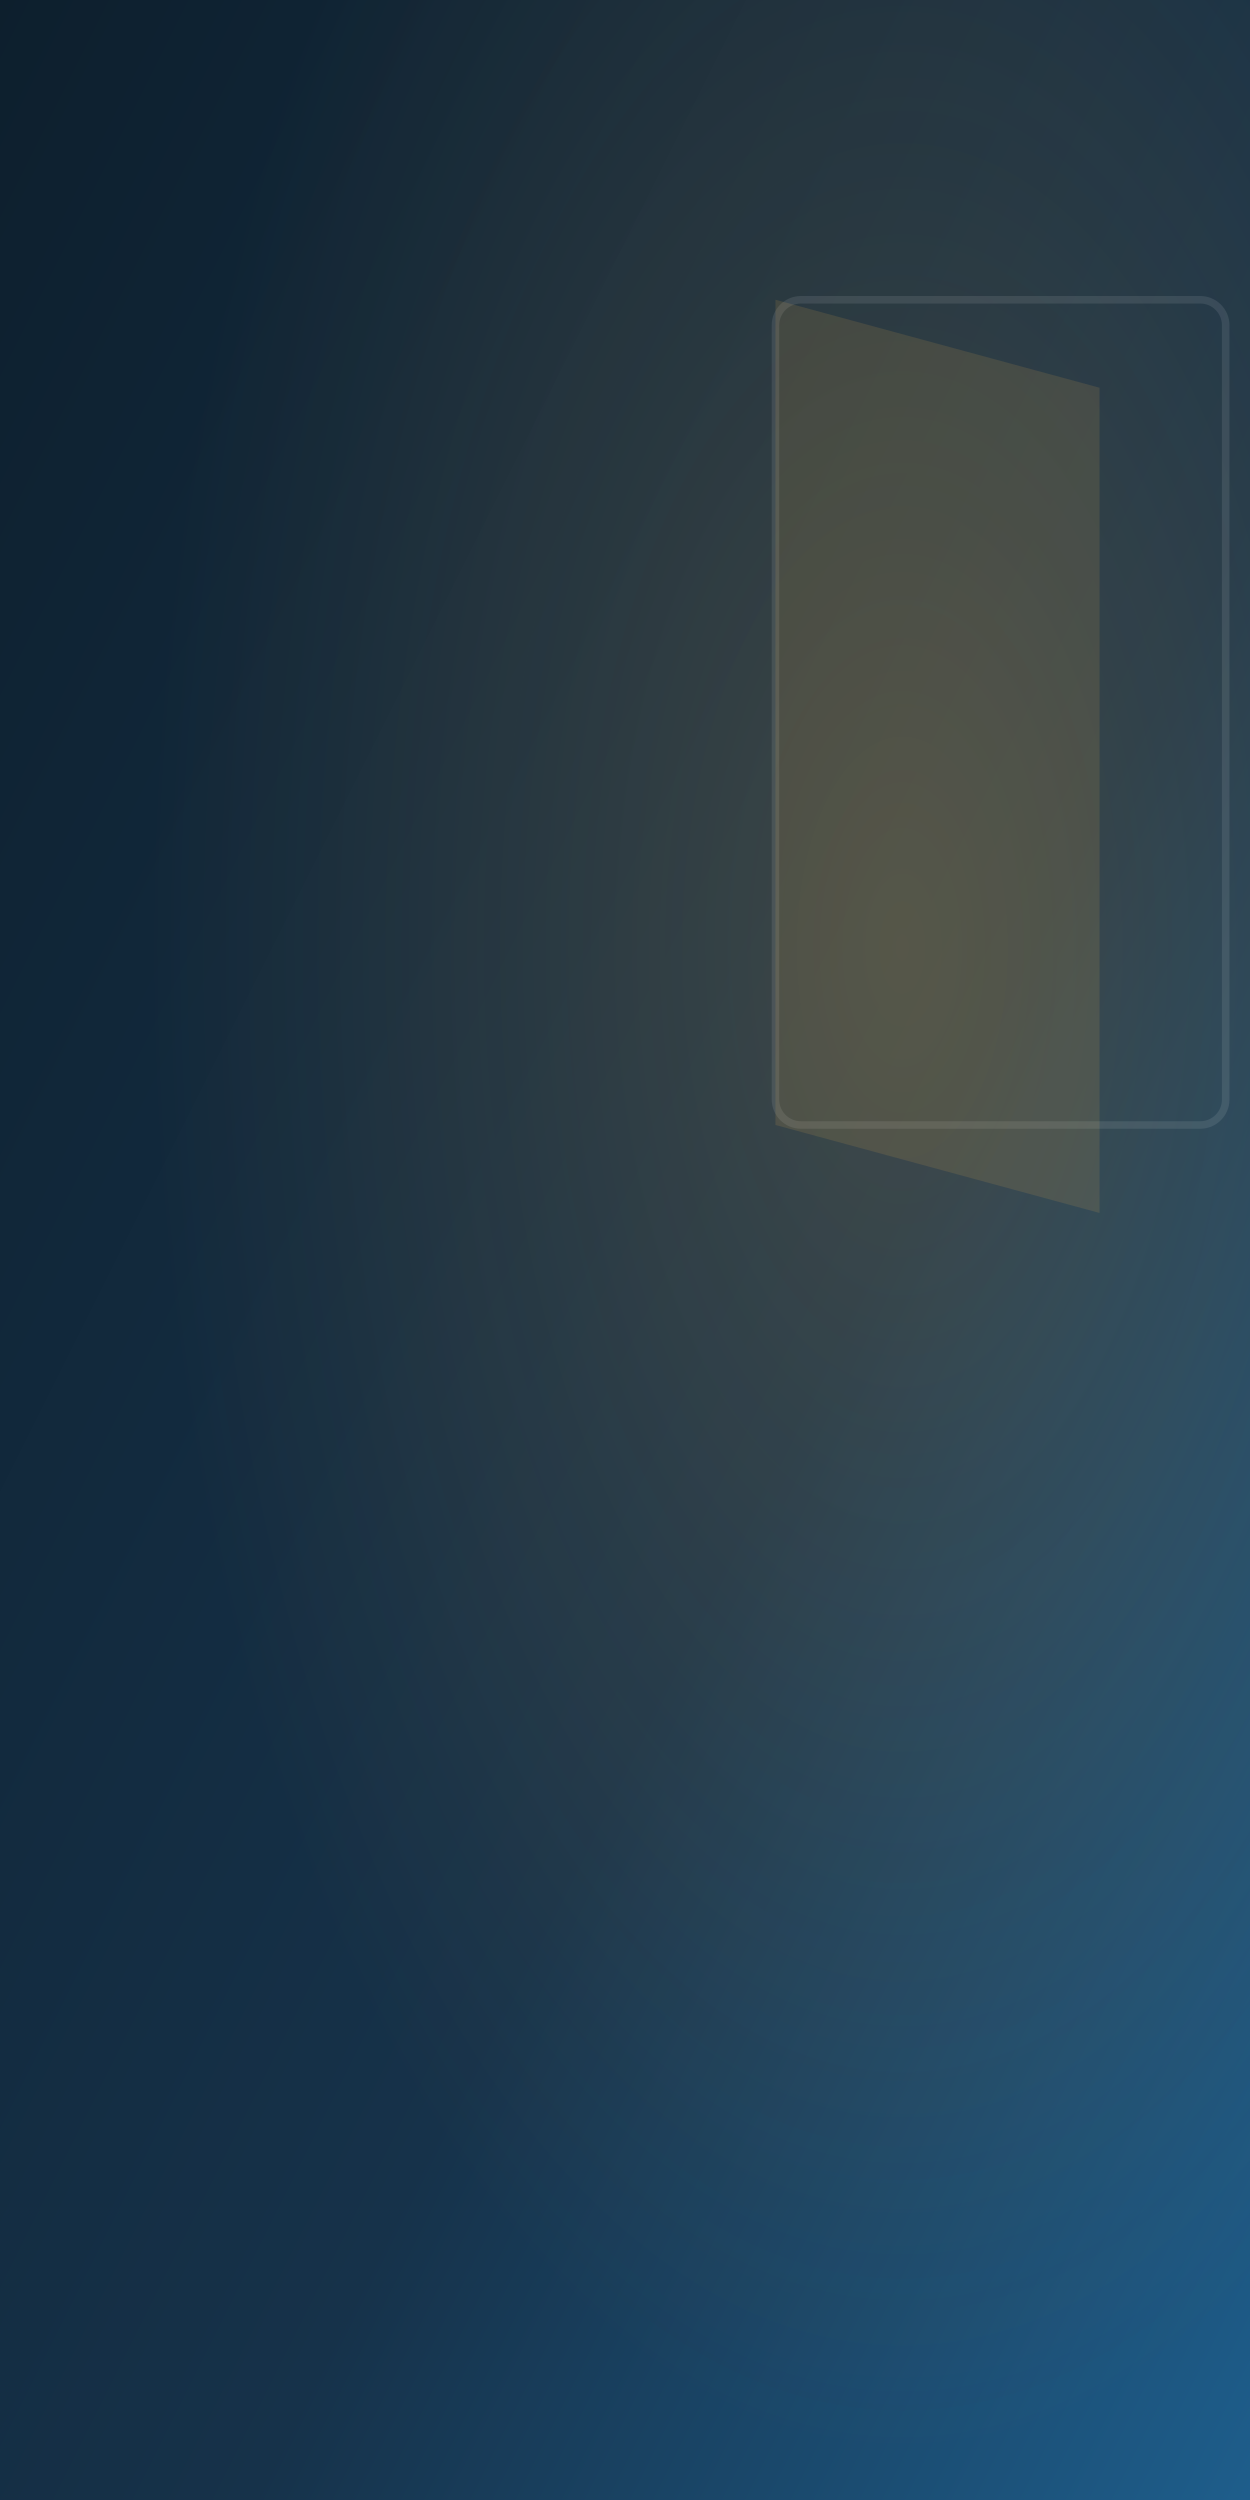
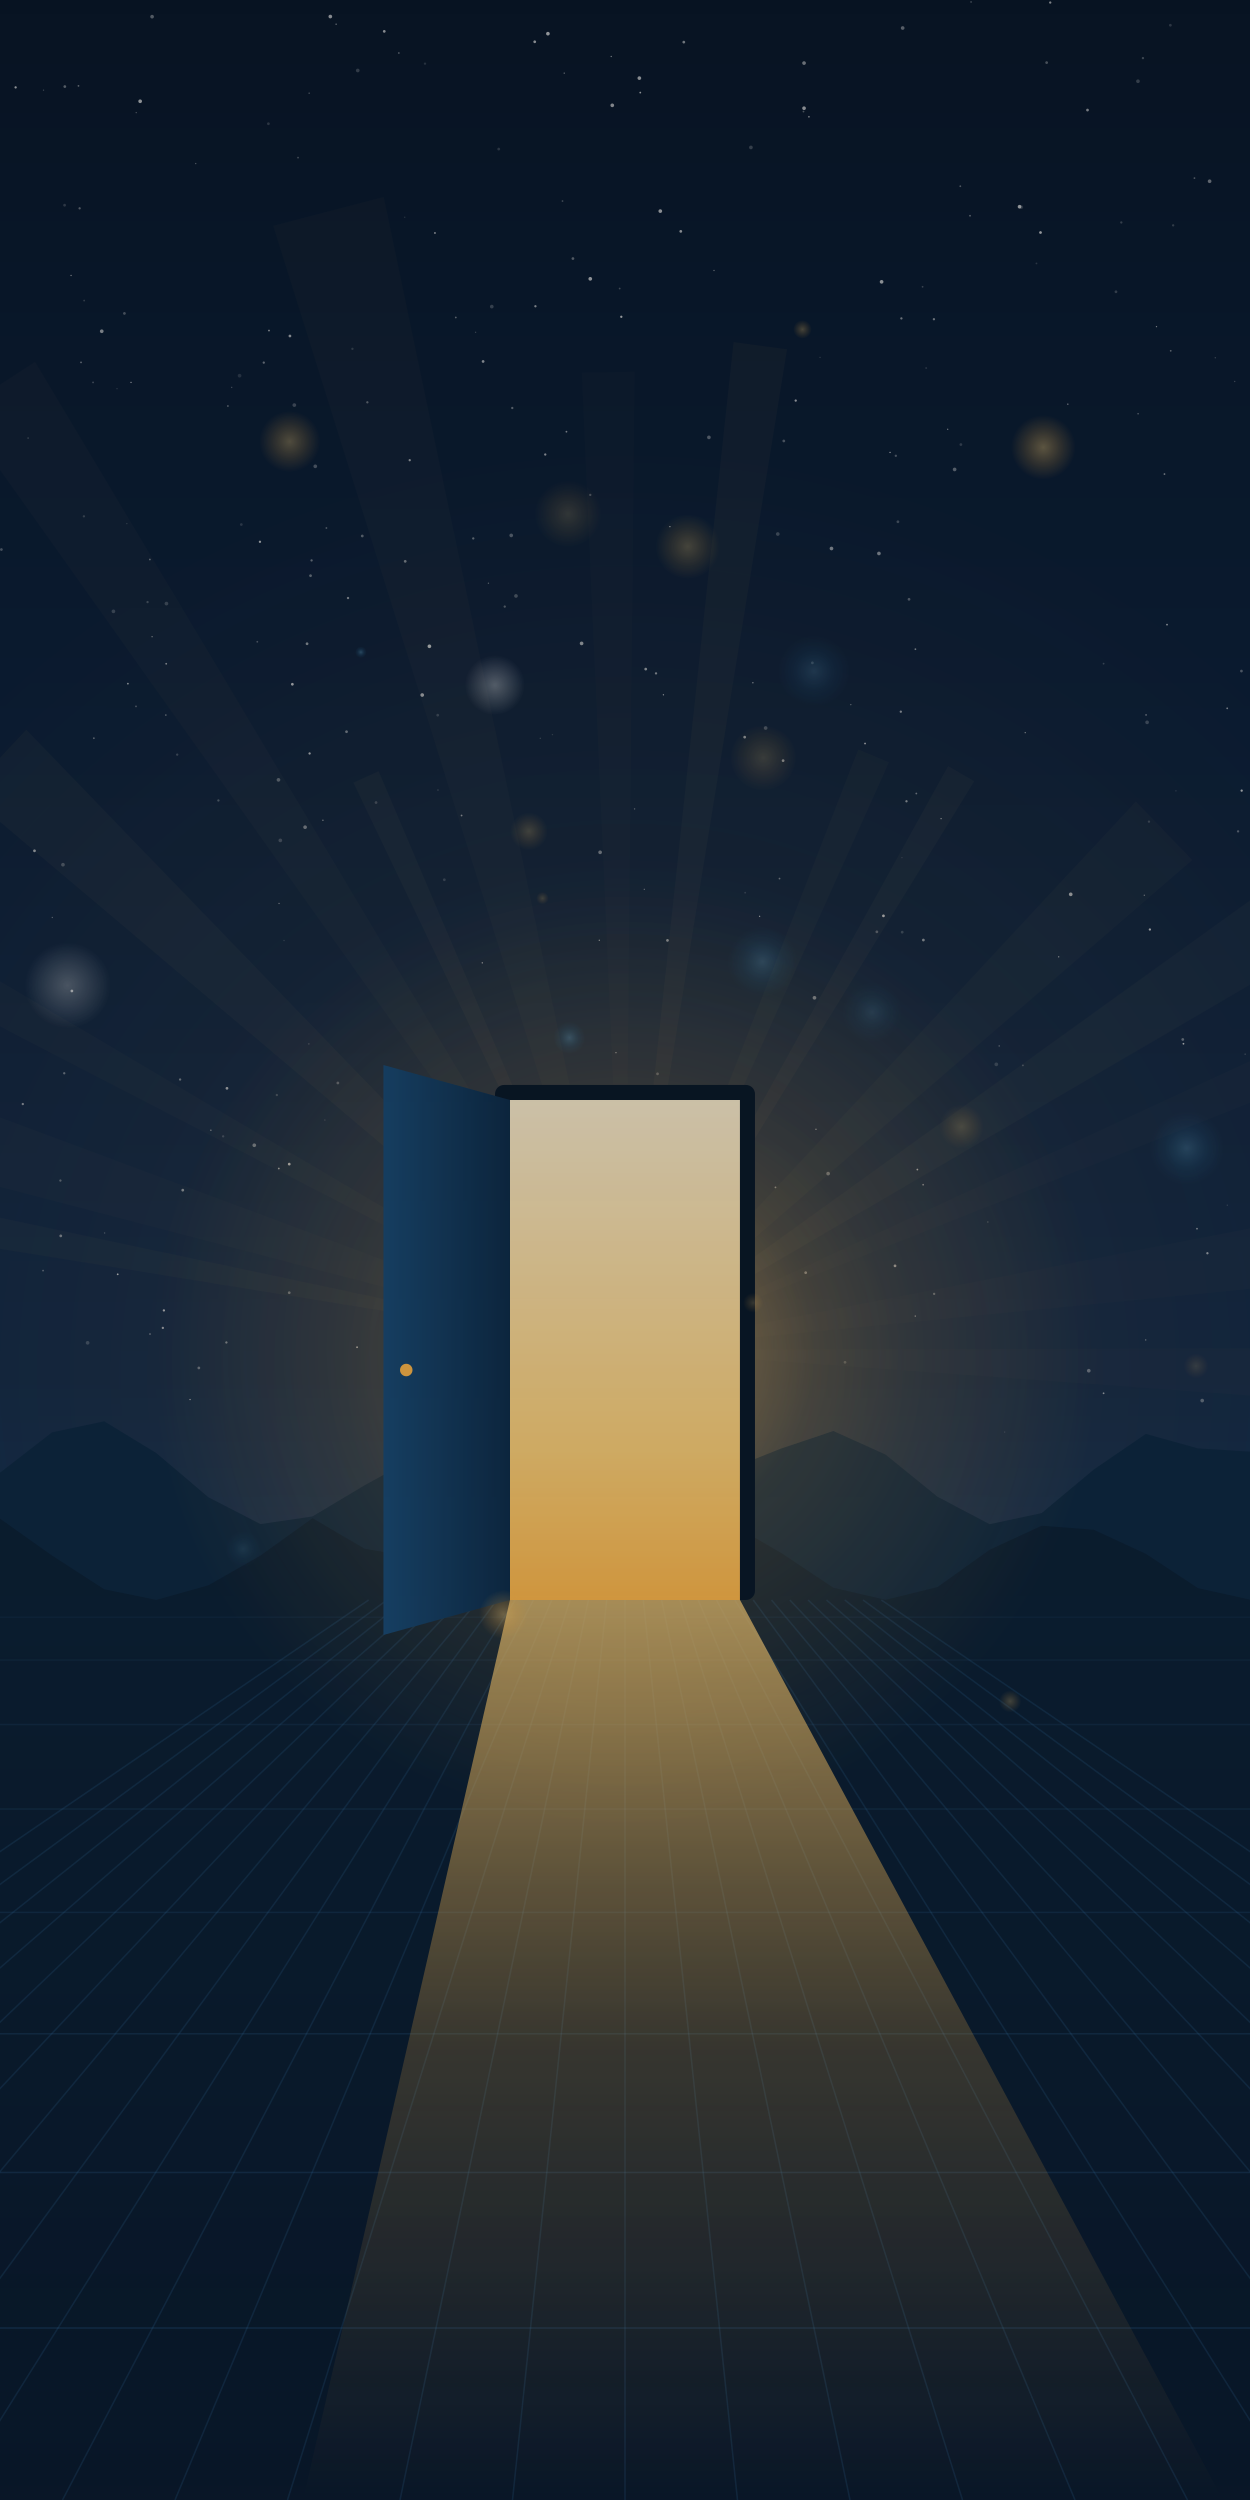
<svg xmlns="http://www.w3.org/2000/svg" width="1080" height="2160" viewBox="0 0 1080 2160">
  <defs>
-     <linearGradient id="g" x1="0" y1="0" x2="1" y2="1">
-       <stop offset="0" stop-color="#0d1f2d" />
-       <stop offset="0.6" stop-color="#16324a" />
-       <stop offset="1" stop-color="#1e5e8c" />
-     </linearGradient>
-     <radialGradient id="l" cx="0.72" cy="0.38" r="0.6">
-       <stop offset="0" stop-color="#ffb84c" stop-opacity="0.18" />
+     <linearGradient id="lg_bg" x1="0" y1="0" x2="1" y2="1">
+       <stop offset="0" stop-color="#2a78ad" />
+       <stop offset="1" stop-color="#16456e" />
+     </linearGradient>
+     <linearGradient id="lg_door" x1="0" y1="0" x2="1" y2="1">
+       <stop offset="0" stop-color="#ffd27a" />
+       <stop offset="1" stop-color="#f59e2a" />
+     </linearGradient>
+     <radialGradient id="bk_a">
+       <stop offset="0" stop-color="#ffd27a" stop-opacity="0.9" />
+       <stop offset="0.6" stop-color="#ffb84c" stop-opacity="0.35" />
      <stop offset="1" stop-color="#ffb84c" stop-opacity="0" />
    </radialGradient>
+     <radialGradient id="bk_t">
+       <stop offset="0" stop-color="#7fd3ff" stop-opacity="0.7" />
+       <stop offset="0.6" stop-color="#3a9bd1" stop-opacity="0.25" />
+       <stop offset="1" stop-color="#3a9bd1" stop-opacity="0" />
+     </radialGradient>
+     <radialGradient id="bk_w">
+       <stop offset="0" stop-color="#ffffff" stop-opacity="0.8" />
+       <stop offset="1" stop-color="#ffffff" stop-opacity="0" />
+     </radialGradient>
+     <linearGradient id="sky" x1="0" y1="0" x2="0" y2="1">
+       <stop offset="0" stop-color="#0a1a2e" />
+       <stop offset="0.55" stop-color="#10294a" />
+       <stop offset="1" stop-color="#1d5487" />
+     </linearGradient>
+     <radialGradient id="halo" gradientUnits="userSpaceOnUse" cx="540.0" cy="1188.0" r="810.0">
+       <stop offset="0" stop-color="#ffb84c" stop-opacity="0.26" />
+       <stop offset="0.3" stop-color="#ffb84c" stop-opacity="0.07" />
+       <stop offset="1" stop-color="#ffb84c" stop-opacity="0" />
+     </radialGradient>
+     <radialGradient id="dglow" gradientUnits="userSpaceOnUse" cx="540.0" cy="1166.4" r="410.4">
+       <stop offset="0" stop-color="#ffd27a" stop-opacity="0.55" />
+       <stop offset="0.4" stop-color="#ffb84c" stop-opacity="0.18" />
+       <stop offset="1" stop-color="#ffb84c" stop-opacity="0" />
+     </radialGradient>
+     <linearGradient id="floor" x1="0" y1="0" x2="0" y2="1">
+       <stop offset="0" stop-color="#0c2238" />
+       <stop offset="1" stop-color="#0a1a2e" />
+     </linearGradient>
+     <linearGradient id="opening" x1="0" y1="0" x2="0" y2="1">
+       <stop offset="0" stop-color="#fff1d2" />
+       <stop offset="0.7" stop-color="#ffd27a" />
+       <stop offset="1" stop-color="#ffb84c" />
+     </linearGradient>
+     <linearGradient id="beam" x1="0" y1="0" x2="0" y2="1">
+       <stop offset="0" stop-color="#ffd27a" stop-opacity="0.75" />
+       <stop offset="0.5" stop-color="#ffb84c" stop-opacity="0.22" />
+       <stop offset="1" stop-color="#ffb84c" stop-opacity="0" />
+     </linearGradient>
+     <linearGradient id="leaf" x1="0" y1="0" x2="1" y2="0">
+       <stop offset="0" stop-color="#1b4d78" />
+       <stop offset="1" stop-color="#0f2e4c" />
+     </linearGradient>
+     <linearGradient id="dimg" x1="0" y1="0" x2="0" y2="1">
+       <stop offset="0" stop-color="#000" stop-opacity="0.25" />
+       <stop offset="1" stop-color="#000" stop-opacity="0.15" />
+     </linearGradient>
  </defs>
-   <rect width="1080" height="2160" fill="url(#g)" />
-   <rect width="1080" height="2160" fill="url(#l)" />
-   <g opacity="0.10" fill="none" stroke="#f0f4f8" stroke-width="6.5">
-     <rect x="670" y="259" width="389" height="713" rx="22" />
-   </g>
-   <polygon opacity="0.12" fill="#ffb84c" points="670,259 950,335 950,1048 670,972" />
+   <rect width="1080" height="2160" fill="url(#sky)" />
+   <circle cx="349.7" cy="187.7" r="0.60" fill="#ffffff" opacity="0.19" />
+   <circle cx="578.8" cy="455.0" r="0.60" fill="#ffffff" opacity="0.70" />
+   <circle cx="231.9" cy="106.9" r="1.20" fill="#ffffff" opacity="0.19" />
+   <circle cx="98.0" cy="528.2" r="1.60" fill="#ffffff" opacity="0.22" />
+   <circle cx="241.1" cy="780.6" r="0.60" fill="#ffffff" opacity="0.50" />
+   <circle cx="428.4" cy="1214.6" r="0.60" fill="#ffffff" opacity="0.48" />
+   <circle cx="143.8" cy="521.5" r="1.60" fill="#ffffff" opacity="0.22" />
+   <circle cx="333.2" cy="1015.4" r="0.80" fill="#ffffff" opacity="0.21" />
+   <circle cx="616.9" cy="233.7" r="0.60" fill="#ffffff" opacity="0.48" />
+   <circle cx="67.8" cy="74.2" r="0.80" fill="#ffffff" opacity="0.45" />
+   <circle cx="574.3" cy="967.0" r="1.20" fill="#ffffff" opacity="0.50" />
+   <circle cx="489.4" cy="373.0" r="0.80" fill="#ffffff" opacity="0.57" />
+   <circle cx="263.6" cy="714.7" r="1.60" fill="#ffffff" opacity="0.45" />
+   <circle cx="371.0" cy="558.4" r="1.60" fill="#ffffff" opacity="0.74" />
+   <circle cx="127.5" cy="520.2" r="1.00" fill="#ffffff" opacity="0.24" />
+   <circle cx="528.1" cy="48.8" r="0.60" fill="#ffffff" opacity="0.61" />
+   <circle cx="618.9" cy="1089.2" r="1.00" fill="#ffffff" opacity="0.35" />
+   <circle cx="378.2" cy="617.9" r="1.20" fill="#ffffff" opacity="0.19" />
+   <circle cx="101.1" cy="335.8" r="0.60" fill="#ffffff" opacity="0.19" />
+   <circle cx="757.6" cy="805.1" r="1.20" fill="#ffffff" opacity="0.32" />
+   <circle cx="416.7" cy="831.9" r="0.60" fill="#ffffff" opacity="0.71" />
+   <circle cx="383.9" cy="760.1" r="1.20" fill="#ffffff" opacity="0.19" />
+   <circle cx="829.7" cy="160.9" r="0.80" fill="#ffffff" opacity="0.39" />
+   <circle cx="990.2" cy="617.7" r="0.80" fill="#ffffff" opacity="0.42" />
+   <circle cx="593.4" cy="1099.1" r="1.20" fill="#ffffff" opacity="0.67" />
+   <circle cx="300.7" cy="516.7" r="1.00" fill="#ffffff" opacity="0.56" />
+   <circle cx="410.9" cy="287.1" r="0.60" fill="#ffffff" opacity="0.26" />
+   <circle cx="250.5" cy="290.3" r="1.20" fill="#ffffff" opacity="0.65" />
+   <circle cx="196.9" cy="350.8" r="0.80" fill="#ffffff" opacity="0.40" />
+   <circle cx="398.8" cy="704.6" r="0.80" fill="#ffffff" opacity="0.56" />
+   <circle cx="556.7" cy="768.4" r="0.60" fill="#ffffff" opacity="0.42" />
+   <circle cx="940.7" cy="1184.3" r="1.60" fill="#ffffff" opacity="0.39" />
+   <circle cx="430.9" cy="128.8" r="1.20" fill="#ffffff" opacity="0.19" />
+   <circle cx="72.7" cy="259.7" r="0.80" fill="#ffffff" opacity="0.22" />
+   <circle cx="648.8" cy="127.4" r="1.60" fill="#ffffff" opacity="0.24" />
+   <circle cx="109.6" cy="452.4" r="0.60" fill="#ffffff" opacity="0.19" />
+   <circle cx="224.6" cy="468.1" r="1.00" fill="#ffffff" opacity="0.72" />
+   <circle cx="650.5" cy="589.9" r="0.60" fill="#ffffff" opacity="0.66" />
+   <circle cx="1072.6" cy="579.8" r="1.20" fill="#ffffff" opacity="0.34" />
+   <circle cx="155.6" cy="932.7" r="1.00" fill="#ffffff" opacity="0.44" />
+   <circle cx="747.4" cy="642.4" r="0.80" fill="#ffffff" opacity="0.72" />
+   <circle cx="570.5" cy="182.4" r="1.60" fill="#ffffff" opacity="0.70" />
+   <circle cx="818.8" cy="370.9" r="0.60" fill="#ffffff" opacity="0.57" />
+   <circle cx="282.0" cy="456.2" r="0.80" fill="#ffffff" opacity="0.36" />
+   <circle cx="240.6" cy="673.8" r="1.60" fill="#ffffff" opacity="0.35" />
+   <circle cx="240.9" cy="1009.6" r="0.80" fill="#ffffff" opacity="0.63" />
+   <circle cx="883.8" cy="920.5" r="0.80" fill="#ffffff" opacity="0.27" />
+   <circle cx="532.2" cy="909.5" r="0.60" fill="#ffffff" opacity="0.62" />
+   <circle cx="510.0" cy="240.9" r="1.60" fill="#ffffff" opacity="0.72" />
+   <circle cx="483.0" cy="1165.8" r="1.00" fill="#ffffff" opacity="0.72" />
+   <circle cx="393.8" cy="274.3" r="0.80" fill="#ffffff" opacity="0.43" />
+   <circle cx="364.8" cy="600.5" r="1.60" fill="#ffffff" opacity="0.65" />
+   <circle cx="517.8" cy="812.4" r="0.60" fill="#ffffff" opacity="0.65" />
+   <circle cx="129.5" cy="483.4" r="0.80" fill="#ffffff" opacity="0.44" />
+   <circle cx="192.8" cy="981.8" r="1.00" fill="#ffffff" opacity="0.20" />
+   <circle cx="1021.9" cy="898.1" r="1.20" fill="#ffffff" opacity="0.39" />
+   <circle cx="1022.5" cy="901.8" r="0.80" fill="#ffffff" opacity="0.75" />
+   <circle cx="29.8" cy="735.1" r="1.20" fill="#ffffff" opacity="0.63" />
+   <circle cx="157.9" cy="1028.3" r="1.20" fill="#ffffff" opacity="0.54" />
+   <circle cx="378.4" cy="682.6" r="0.80" fill="#ffffff" opacity="0.16" />
+   <circle cx="863.3" cy="903.7" r="0.60" fill="#ffffff" opacity="0.47" />
+   <circle cx="1008.3" cy="539.7" r="0.80" fill="#ffffff" opacity="0.65" />
+   <circle cx="227.9" cy="313.3" r="1.00" fill="#ffffff" opacity="0.45" />
+   <circle cx="824.8" cy="405.6" r="1.60" fill="#ffffff" opacity="0.40" />
+   <circle cx="141.6" cy="1132.2" r="1.00" fill="#ffffff" opacity="0.69" />
+   <circle cx="715.5" cy="1014.0" r="1.60" fill="#ffffff" opacity="0.40" />
+   <circle cx="991.1" cy="624.1" r="1.60" fill="#ffffff" opacity="0.24" />
+   <circle cx="551.4" cy="1085.9" r="0.80" fill="#ffffff" opacity="0.52" />
+   <circle cx="838.1" cy="186.4" r="0.80" fill="#ffffff" opacity="0.43" />
+   <circle cx="783.2" cy="692.3" r="1.00" fill="#ffffff" opacity="0.56" />
+   <circle cx="573.2" cy="600.3" r="0.60" fill="#ffffff" opacity="0.68" />
+   <circle cx="61.4" cy="238.0" r="0.60" fill="#ffffff" opacity="0.61" />
+   <circle cx="548.3" cy="698.9" r="0.60" fill="#ffffff" opacity="0.42" />
+   <circle cx="661.5" cy="629.0" r="1.60" fill="#ffffff" opacity="0.27" />
+   <circle cx="299.4" cy="632.2" r="1.20" fill="#ffffff" opacity="0.45" />
+   <circle cx="267.5" cy="651.0" r="1.00" fill="#ffffff" opacity="0.70" />
+   <circle cx="964.2" cy="252.1" r="1.20" fill="#ffffff" opacity="0.23" />
+   <circle cx="131.4" cy="550.1" r="0.60" fill="#ffffff" opacity="0.55" />
+   <circle cx="462.6" cy="264.6" r="1.00" fill="#ffffff" opacity="0.62" />
+   <circle cx="968.8" cy="192.2" r="1.00" fill="#ffffff" opacity="0.24" />
+   <circle cx="953.5" cy="1203.8" r="0.80" fill="#ffffff" opacity="0.60" />
+   <circle cx="101.7" cy="1101.0" r="0.80" fill="#ffffff" opacity="0.74" />
+   <circle cx="899.0" cy="200.9" r="1.20" fill="#ffffff" opacity="0.75" />
+   <circle cx="436.1" cy="524.1" r="1.00" fill="#ffffff" opacity="0.34" />
+   <circle cx="779.9" cy="24.2" r="1.60" fill="#ffffff" opacity="0.43" />
+   <circle cx="759.4" cy="478.2" r="1.60" fill="#ffffff" opacity="0.52" />
+   <circle cx="553.2" cy="80.0" r="0.80" fill="#ffffff" opacity="0.73" />
+   <circle cx="113.2" cy="330.4" r="0.60" fill="#ffffff" opacity="0.69" />
+   <circle cx="196.1" cy="940.3" r="1.20" fill="#ffffff" opacity="0.66" />
+   <circle cx="730.1" cy="1177.0" r="1.20" fill="#ffffff" opacity="0.24" />
+   <circle cx="992.7" cy="709.9" r="1.00" fill="#ffffff" opacity="0.20" />
+   <circle cx="62.1" cy="856.2" r="1.20" fill="#ffffff" opacity="0.69" />
+   <circle cx="290.4" cy="20.9" r="0.60" fill="#ffffff" opacity="0.63" />
+   <circle cx="90.4" cy="1065.3" r="0.60" fill="#ffffff" opacity="0.31" />
+   <circle cx="131.4" cy="14.4" r="1.60" fill="#ffffff" opacity="0.40" />
+   <circle cx="988.7" cy="773.5" r="0.60" fill="#ffffff" opacity="0.47" />
+   <circle cx="257.5" cy="136.2" r="0.80" fill="#ffffff" opacity="0.31" />
+   <circle cx="195.6" cy="1159.9" r="1.00" fill="#ffffff" opacity="0.47" />
+   <circle cx="222.3" cy="554.5" r="0.80" fill="#ffffff" opacity="0.31" />
+   <circle cx="868.0" cy="1237.3" r="0.60" fill="#ffffff" opacity="0.16" />
+   <circle cx="791.7" cy="685.6" r="0.80" fill="#ffffff" opacity="0.46" />
+   <circle cx="265.3" cy="556.2" r="1.20" fill="#ffffff" opacity="0.54" />
+   <circle cx="589.6" cy="1105.7" r="1.60" fill="#ffffff" opacity="0.33" />
+   <circle cx="232.4" cy="285.6" r="0.80" fill="#ffffff" opacity="0.65" />
+   <circle cx="763.3" cy="791.3" r="1.20" fill="#ffffff" opacity="0.74" />
+   <circle cx="1060.4" cy="1041.3" r="0.60" fill="#ffffff" opacity="0.19" />
+   <circle cx="800.2" cy="318.0" r="0.80" fill="#ffffff" opacity="0.18" />
+   <circle cx="718.4" cy="473.9" r="1.60" fill="#ffffff" opacity="0.55" />
+   <circle cx="304.5" cy="301.4" r="1.00" fill="#ffffff" opacity="0.18" />
+   <circle cx="200.2" cy="334.7" r="0.60" fill="#ffffff" opacity="0.31" />
+   <circle cx="1038.7" cy="1210.1" r="1.60" fill="#ffffff" opacity="0.34" />
+   <circle cx="37.2" cy="1097.8" r="0.80" fill="#ffffff" opacity="0.36" />
+   <circle cx="1.2" cy="474.8" r="1.20" fill="#ffffff" opacity="0.32" />
+   <circle cx="708.5" cy="308.8" r="0.60" fill="#ffffff" opacity="0.20" />
+   <circle cx="882.4" cy="179.0" r="1.60" fill="#ffffff" opacity="0.18" />
+   <circle cx="24.3" cy="378.5" r="0.80" fill="#ffffff" opacity="0.20" />
+   <circle cx="1034.2" cy="1061.6" r="0.80" fill="#ffffff" opacity="0.54" />
+   <circle cx="773.3" cy="1093.7" r="1.20" fill="#ffffff" opacity="0.61" />
+   <circle cx="778.3" cy="614.9" r="1.00" fill="#ffffff" opacity="0.58" />
+   <circle cx="694.7" cy="54.5" r="1.60" fill="#ffffff" opacity="0.53" />
+   <circle cx="792.6" cy="1010.5" r="0.80" fill="#ffffff" opacity="0.70" />
+   <circle cx="813.1" cy="707.3" r="0.60" fill="#ffffff" opacity="0.65" />
+   <circle cx="630.8" cy="1110.8" r="0.80" fill="#ffffff" opacity="0.20" />
+   <circle cx="45.2" cy="792.7" r="0.60" fill="#ffffff" opacity="0.38" />
+   <circle cx="487.5" cy="63.2" r="0.60" fill="#ffffff" opacity="0.53" />
+   <circle cx="735.1" cy="608.8" r="0.60" fill="#ffffff" opacity="0.42" />
+   <circle cx="75.7" cy="1160.2" r="1.60" fill="#ffffff" opacity="0.21" />
+   <circle cx="568.1" cy="927.8" r="1.20" fill="#ffffff" opacity="0.30" />
+   <circle cx="80.4" cy="330.4" r="0.80" fill="#ffffff" opacity="0.29" />
+   <circle cx="701.9" cy="572.7" r="1.20" fill="#ffffff" opacity="0.20" />
+   <circle cx="983.3" cy="357.5" r="0.60" fill="#ffffff" opacity="0.52" />
+   <circle cx="694.2" cy="96.4" r="0.80" fill="#ffffff" opacity="0.35" />
+   <circle cx="703.7" cy="862.1" r="1.60" fill="#ffffff" opacity="0.49" />
+   <circle cx="13.5" cy="75.5" r="1.00" fill="#ffffff" opacity="0.73" />
+   <circle cx="107.5" cy="270.8" r="1.20" fill="#ffffff" opacity="0.32" />
+   <circle cx="557.9" cy="578.1" r="1.20" fill="#ffffff" opacity="0.61" />
+   <circle cx="1072.8" cy="683.1" r="1.00" fill="#ffffff" opacity="0.74" />
+   <circle cx="1011.2" cy="21.8" r="1.20" fill="#ffffff" opacity="0.20" />
+   <circle cx="547.1" cy="1237.5" r="1.00" fill="#ffffff" opacity="0.38" />
+   <circle cx="989.9" cy="1157.7" r="0.60" fill="#ffffff" opacity="0.50" />
+   <circle cx="153.1" cy="652.0" r="1.00" fill="#ffffff" opacity="0.23" />
+   <circle cx="885.8" cy="633.0" r="0.60" fill="#ffffff" opacity="0.57" />
+   <circle cx="249.9" cy="1116.9" r="1.20" fill="#ffffff" opacity="0.39" />
+   <circle cx="171.8" cy="1181.9" r="1.20" fill="#ffffff" opacity="0.39" />
+   <circle cx="785.4" cy="517.8" r="1.20" fill="#ffffff" opacity="0.34" />
+   <circle cx="907.4" cy="2.2" r="1.00" fill="#ffffff" opacity="0.65" />
+   <circle cx="129.6" cy="1152.6" r="0.60" fill="#ffffff" opacity="0.69" />
+   <circle cx="313.0" cy="463.1" r="1.20" fill="#ffffff" opacity="0.38" />
+   <circle cx="939.6" cy="95.1" r="1.20" fill="#ffffff" opacity="0.60" />
+   <circle cx="922.6" cy="349.2" r="0.60" fill="#ffffff" opacity="0.65" />
+   <circle cx="308.5" cy="1164.0" r="0.80" fill="#ffffff" opacity="0.73" />
+   <circle cx="471.1" cy="392.7" r="1.00" fill="#ffffff" opacity="0.62" />
+   <circle cx="462.0" cy="36.1" r="1.20" fill="#ffffff" opacity="0.70" />
+   <circle cx="1016.0" cy="683.3" r="0.60" fill="#ffffff" opacity="0.18" />
+   <circle cx="790.9" cy="560.9" r="0.80" fill="#ffffff" opacity="0.54" />
+   <circle cx="309.1" cy="60.9" r="1.60" fill="#ffffff" opacity="0.23" />
+   <circle cx="510.0" cy="427.6" r="1.00" fill="#ffffff" opacity="0.30" />
+   <circle cx="797.8" cy="812.2" r="1.20" fill="#ffffff" opacity="0.54" />
+   <circle cx="324.9" cy="693.4" r="1.20" fill="#ffffff" opacity="0.22" />
+   <circle cx="694.7" cy="93.5" r="1.60" fill="#ffffff" opacity="0.69" />
+   <circle cx="536.8" cy="273.7" r="1.00" fill="#ffffff" opacity="0.75" />
+   <circle cx="486.0" cy="173.7" r="0.80" fill="#ffffff" opacity="0.30" />
+   <circle cx="188.7" cy="691.6" r="1.00" fill="#ffffff" opacity="0.29" />
+   <circle cx="279.0" cy="708.7" r="0.60" fill="#ffffff" opacity="0.60" />
+   <circle cx="445.8" cy="514.9" r="1.60" fill="#ffffff" opacity="0.28" />
+   <circle cx="291.9" cy="935.7" r="1.20" fill="#ffffff" opacity="0.32" />
+   <circle cx="1045.1" cy="156.6" r="1.60" fill="#ffffff" opacity="0.47" />
+   <circle cx="853.5" cy="1055.8" r="0.60" fill="#ffffff" opacity="0.31" />
+   <circle cx="268.3" cy="497.4" r="1.20" fill="#ffffff" opacity="0.41" />
+   <circle cx="337.0" cy="1013.2" r="0.60" fill="#ffffff" opacity="0.23" />
+   <circle cx="459.2" cy="950.2" r="1.20" fill="#ffffff" opacity="0.73" />
+   <circle cx="529.0" cy="91.0" r="1.60" fill="#ffffff" opacity="0.66" />
+   <circle cx="1050.0" cy="309.1" r="0.60" fill="#ffffff" opacity="0.28" />
+   <circle cx="164.2" cy="1209.2" r="0.60" fill="#ffffff" opacity="0.71" />
+   <circle cx="779.5" cy="805.4" r="1.20" fill="#ffffff" opacity="0.20" />
+   <circle cx="839.0" cy="1.7" r="0.80" fill="#ffffff" opacity="0.29" />
+   <circle cx="993.5" cy="803.1" r="1.00" fill="#ffffff" opacity="0.73" />
+   <circle cx="676.6" cy="657.2" r="1.20" fill="#ffffff" opacity="0.57" />
+   <circle cx="121.1" cy="87.5" r="1.60" fill="#ffffff" opacity="0.72" />
+   <circle cx="207.0" cy="324.6" r="1.60" fill="#ffffff" opacity="0.15" />
+   <circle cx="580.5" cy="1239.6" r="1.00" fill="#ffffff" opacity="0.73" />
+   <circle cx="696.1" cy="1099.6" r="1.20" fill="#ffffff" opacity="0.47" />
+   <circle cx="590.8" cy="36.4" r="1.20" fill="#ffffff" opacity="0.57" />
+   <circle cx="332.0" cy="27.1" r="1.20" fill="#ffffff" opacity="0.68" />
+   <circle cx="698.9" cy="100.9" r="0.80" fill="#ffffff" opacity="0.55" />
+   <circle cx="999.2" cy="282.2" r="0.60" fill="#ffffff" opacity="0.57" />
+   <circle cx="775.8" cy="450.8" r="1.20" fill="#ffffff" opacity="0.27" />
+   <circle cx="860.8" cy="919.6" r="1.60" fill="#ffffff" opacity="0.19" />
+   <circle cx="535.4" cy="249.3" r="0.80" fill="#ffffff" opacity="0.29" />
+   <circle cx="239.2" cy="946.1" r="1.00" fill="#ffffff" opacity="0.22" />
+   <circle cx="673.5" cy="759.1" r="0.80" fill="#ffffff" opacity="0.44" />
+   <circle cx="983.2" cy="70.2" r="1.60" fill="#ffffff" opacity="0.24" />
+   <circle cx="424.9" cy="264.9" r="1.60" fill="#ffffff" opacity="0.24" />
+   <circle cx="56.0" cy="74.8" r="1.20" fill="#ffffff" opacity="0.42" />
+   <circle cx="769.0" cy="390.9" r="0.60" fill="#ffffff" opacity="0.75" />
+   <circle cx="1006.1" cy="409.6" r="0.80" fill="#ffffff" opacity="0.54" />
+   <circle cx="566.8" cy="581.8" r="1.00" fill="#ffffff" opacity="0.55" />
+   <circle cx="408.9" cy="465.2" r="1.00" fill="#ffffff" opacity="0.42" />
+   <circle cx="117.7" cy="97.3" r="0.60" fill="#ffffff" opacity="0.36" />
+   <circle cx="1032.0" cy="153.9" r="0.80" fill="#ffffff" opacity="0.38" />
+   <circle cx="830.2" cy="384.1" r="1.20" fill="#ffffff" opacity="0.20" />
+   <circle cx="761.7" cy="243.5" r="1.60" fill="#ffffff" opacity="0.70" />
+   <circle cx="208.5" cy="453.2" r="1.20" fill="#ffffff" opacity="0.17" />
+   <circle cx="443.7" cy="1010.0" r="1.20" fill="#ffffff" opacity="0.17" />
+   <circle cx="37.6" cy="77.9" r="0.60" fill="#ffffff" opacity="0.30" />
+   <circle cx="807.1" cy="1117.9" r="1.00" fill="#ffffff" opacity="0.37" />
+   <circle cx="361.8" cy="1186.6" r="0.60" fill="#ffffff" opacity="0.31" />
+   <circle cx="774.0" cy="393.8" r="1.00" fill="#ffffff" opacity="0.33" />
+   <circle cx="779.3" cy="741.0" r="0.60" fill="#ffffff" opacity="0.16" />
+   <circle cx="252.6" cy="591.2" r="1.20" fill="#ffffff" opacity="0.72" />
+   <circle cx="417.4" cy="312.3" r="1.20" fill="#ffffff" opacity="0.64" />
+   <circle cx="143.3" cy="617.8" r="0.60" fill="#ffffff" opacity="0.63" />
+   <circle cx="797.6" cy="1023.6" r="0.80" fill="#ffffff" opacity="0.51" />
+   <circle cx="354.0" cy="397.6" r="1.00" fill="#ffffff" opacity="0.62" />
+   <circle cx="643.4" cy="636.9" r="1.20" fill="#ffffff" opacity="0.60" />
+   <circle cx="267.1" cy="80.5" r="0.60" fill="#ffffff" opacity="0.44" />
+   <circle cx="588.2" cy="199.9" r="1.20" fill="#ffffff" opacity="0.68" />
+   <circle cx="1066.8" cy="329.6" r="0.60" fill="#ffffff" opacity="0.28" />
+   <circle cx="454.7" cy="1229.8" r="1.20" fill="#ffffff" opacity="0.25" />
+   <circle cx="143.6" cy="573.5" r="0.80" fill="#ffffff" opacity="0.60" />
+   <circle cx="914.7" cy="826.7" r="0.60" fill="#ffffff" opacity="0.62" />
+   <circle cx="317.4" cy="347.6" r="1.00" fill="#ffffff" opacity="0.37" />
+   <circle cx="797.1" cy="247.8" r="0.80" fill="#ffffff" opacity="0.26" />
+   <circle cx="254.3" cy="350.0" r="1.60" fill="#ffffff" opacity="0.26" />
+   <circle cx="70.0" cy="313.1" r="0.80" fill="#ffffff" opacity="0.45" />
+   <circle cx="249.9" cy="1005.8" r="1.20" fill="#ffffff" opacity="0.74" />
+   <circle cx="110.5" cy="590.7" r="0.80" fill="#ffffff" opacity="0.65" />
+   <circle cx="987.5" cy="50.2" r="1.00" fill="#ffffff" opacity="0.29" />
+   <circle cx="54.4" cy="747.1" r="1.60" fill="#ffffff" opacity="0.27" />
+   <circle cx="81.1" cy="637.8" r="0.80" fill="#ffffff" opacity="0.42" />
+   <circle cx="280.7" cy="967.7" r="0.60" fill="#ffffff" opacity="0.21" />
+   <circle cx="643.8" cy="771.3" r="0.80" fill="#ffffff" opacity="0.17" />
+   <circle cx="367.2" cy="55.0" r="1.00" fill="#ffffff" opacity="0.17" />
+   <circle cx="790.8" cy="1137.1" r="0.60" fill="#ffffff" opacity="0.64" />
+   <circle cx="441.7" cy="462.6" r="1.60" fill="#ffffff" opacity="0.34" />
+   <circle cx="219.7" cy="989.5" r="1.60" fill="#ffffff" opacity="0.44" />
+   <circle cx="440.8" cy="990.2" r="1.60" fill="#ffffff" opacity="0.24" />
+   <circle cx="576.7" cy="812.5" r="1.20" fill="#ffffff" opacity="0.57" />
+   <circle cx="442.6" cy="352.5" r="1.00" fill="#ffffff" opacity="0.40" />
+   <circle cx="55.5" cy="927.3" r="1.00" fill="#ffffff" opacity="0.40" />
+   <circle cx="19.7" cy="953.9" r="1.00" fill="#ffffff" opacity="0.54" />
+   <circle cx="422.0" cy="503.9" r="0.60" fill="#ffffff" opacity="0.41" />
+   <circle cx="169.1" cy="141.3" r="0.60" fill="#ffffff" opacity="0.39" />
+   <circle cx="953.5" cy="573.4" r="0.80" fill="#ffffff" opacity="0.23" />
+   <circle cx="55.8" cy="177.3" r="1.20" fill="#ffffff" opacity="0.20" />
+   <circle cx="672.0" cy="461.4" r="1.60" fill="#ffffff" opacity="0.25" />
+   <circle cx="375.8" cy="201.3" r="0.80" fill="#ffffff" opacity="0.71" />
+   <circle cx="117.5" cy="610.3" r="0.80" fill="#ffffff" opacity="0.33" />
+   <circle cx="904.3" cy="54.1" r="1.20" fill="#ffffff" opacity="0.34" />
+   <circle cx="656.3" cy="791.7" r="0.60" fill="#ffffff" opacity="0.69" />
+   <circle cx="670.0" cy="1025.9" r="0.80" fill="#ffffff" opacity="0.53" />
+   <circle cx="925.1" cy="772.7" r="1.60" fill="#ffffff" opacity="0.66" />
+   <circle cx="895.5" cy="227.6" r="0.80" fill="#ffffff" opacity="0.18" />
+   <circle cx="1013.6" cy="194.7" r="1.00" fill="#ffffff" opacity="0.22" />
+   <circle cx="266.8" cy="901.9" r="0.80" fill="#ffffff" opacity="0.17" />
+   <circle cx="607.3" cy="942.4" r="0.60" fill="#ffffff" opacity="0.55" />
+   <circle cx="350.1" cy="485.0" r="1.20" fill="#ffffff" opacity="0.48" />
+   <circle cx="677.2" cy="381.0" r="1.20" fill="#ffffff" opacity="0.33" />
+   <circle cx="269.2" cy="484.2" r="1.00" fill="#ffffff" opacity="0.42" />
+   <circle cx="473.4" cy="29.1" r="1.60" fill="#ffffff" opacity="0.74" />
+   <circle cx="502.5" cy="555.9" r="1.60" fill="#ffffff" opacity="0.62" />
+   <circle cx="495.0" cy="223.4" r="1.20" fill="#ffffff" opacity="0.39" />
+   <circle cx="72.5" cy="446.1" r="1.00" fill="#ffffff" opacity="0.21" />
+   <circle cx="477.3" cy="634.7" r="0.60" fill="#ffffff" opacity="0.17" />
+   <circle cx="140.7" cy="1147.3" r="1.00" fill="#ffffff" opacity="0.62" />
+   <circle cx="552.4" cy="67.5" r="1.60" fill="#ffffff" opacity="0.69" />
+   <circle cx="705.0" cy="975.7" r="0.60" fill="#ffffff" opacity="0.66" />
+   <circle cx="1075.8" cy="910.8" r="0.60" fill="#ffffff" opacity="0.27" />
+   <circle cx="1060.3" cy="612.0" r="0.80" fill="#ffffff" opacity="0.56" />
+   <circle cx="778.8" cy="275.1" r="1.00" fill="#ffffff" opacity="0.52" />
+   <circle cx="272.4" cy="402.9" r="1.60" fill="#ffffff" opacity="0.31" />
+   <circle cx="880.9" cy="178.6" r="1.60" fill="#ffffff" opacity="0.73" />
+   <circle cx="518.5" cy="736.4" r="1.60" fill="#ffffff" opacity="0.45" />
+   <circle cx="344.6" cy="45.8" r="0.80" fill="#ffffff" opacity="0.39" />
+   <circle cx="687.5" cy="346.1" r="1.00" fill="#ffffff" opacity="0.69" />
+   <circle cx="182.2" cy="976.5" r="0.60" fill="#ffffff" opacity="0.61" />
+   <circle cx="52.5" cy="1067.8" r="1.20" fill="#ffffff" opacity="0.48" />
+   <circle cx="626.4" cy="1098.0" r="0.60" fill="#ffffff" opacity="0.30" />
+   <circle cx="578.6" cy="1065.7" r="1.00" fill="#ffffff" opacity="0.31" />
+   <circle cx="1069.7" cy="718.3" r="1.00" fill="#ffffff" opacity="0.35" />
+   <circle cx="87.9" cy="286.2" r="1.60" fill="#ffffff" opacity="0.60" />
+   <circle cx="52.2" cy="1020.0" r="1.00" fill="#ffffff" opacity="0.34" />
+   <circle cx="1043.2" cy="1082.8" r="1.00" fill="#ffffff" opacity="0.59" />
+   <circle cx="806.9" cy="275.8" r="1.00" fill="#ffffff" opacity="0.52" />
+   <circle cx="466.8" cy="637.9" r="0.60" fill="#ffffff" opacity="0.23" />
+   <circle cx="245.4" cy="812.6" r="0.60" fill="#ffffff" opacity="0.18" />
+   <circle cx="612.5" cy="377.9" r="1.60" fill="#ffffff" opacity="0.36" />
+   <circle cx="242.2" cy="726.1" r="1.60" fill="#ffffff" opacity="0.23" />
+   <circle cx="395.5" cy="1030.8" r="0.80" fill="#ffffff" opacity="0.23" />
+   <circle cx="1011.5" cy="303.1" r="0.80" fill="#ffffff" opacity="0.42" />
+   <circle cx="68.8" cy="180.0" r="1.00" fill="#ffffff" opacity="0.39" />
+   <circle cx="285.4" cy="14.3" r="1.60" fill="#ffffff" opacity="0.69" />
+   <rect width="1080" height="2160" fill="url(#halo)" />
+   <polygon points="0,2160.0 0.0,1272.4 45.0,1237.5 90.0,1228.0 135.0,1255.4 180.0,1293.6 225.0,1316.8 270.0,1310.2 315.0,1283.3 360.0,1258.5 405.0,1245.9 450.0,1267.0 495.0,1289.3 540.0,1316.9 585.0,1306.7 630.0,1269.4 675.0,1251.5 720.0,1236.4 765.0,1256.7 810.0,1293.2 855.0,1316.9 900.0,1307.3 945.0,1269.7 990.0,1238.9 1035.0,1251.4 1080.0,1254.2 1080,2160.0" fill="#0f2a44" />
+   <polygon points="0,2160.0 0.0,1312.1 45.0,1344.0 90.0,1373.1 135.0,1382.3 180.0,1369.7 225.0,1344.0 270.0,1311.7 315.0,1338.1 360.0,1345.8 405.0,1374.8 450.0,1382.2 495.0,1370.1 540.0,1339.4 585.0,1334.7 630.0,1315.7 675.0,1341.8 720.0,1371.8 765.0,1382.2 810.0,1371.2 855.0,1339.0 900.0,1318.2 945.0,1321.7 990.0,1342.5 1035.0,1372.1 1080.0,1382.1 1080,2160.0" fill="#0c2238" />
+   <rect x="0" y="1382.4" width="1080" height="777.6" fill="url(#floor)" />
+   <line x1="318.5" y1="1382.4" x2="-820.8" y2="2160" stroke="#3a7fb8" stroke-width="1.3" opacity="0.18" />
+   <line x1="334.3" y1="1382.4" x2="-723.6" y2="2160" stroke="#3a7fb8" stroke-width="1.3" opacity="0.18" />
+   <line x1="350.1" y1="1382.4" x2="-626.4" y2="2160" stroke="#3a7fb8" stroke-width="1.3" opacity="0.18" />
+   <line x1="365.9" y1="1382.4" x2="-529.2" y2="2160" stroke="#3a7fb8" stroke-width="1.3" opacity="0.18" />
+   <line x1="381.8" y1="1382.4" x2="-432.0" y2="2160" stroke="#3a7fb8" stroke-width="1.3" opacity="0.18" />
+   <line x1="397.6" y1="1382.4" x2="-334.8" y2="2160" stroke="#3a7fb8" stroke-width="1.3" opacity="0.18" />
+   <line x1="413.4" y1="1382.4" x2="-237.6" y2="2160" stroke="#3a7fb8" stroke-width="1.3" opacity="0.18" />
+   <line x1="429.2" y1="1382.4" x2="-140.4" y2="2160" stroke="#3a7fb8" stroke-width="1.3" opacity="0.18" />
+   <line x1="445.1" y1="1382.4" x2="-43.2" y2="2160" stroke="#3a7fb8" stroke-width="1.3" opacity="0.18" />
+   <line x1="460.9" y1="1382.4" x2="54.0" y2="2160" stroke="#3a7fb8" stroke-width="1.3" opacity="0.18" />
+   <line x1="476.7" y1="1382.4" x2="151.2" y2="2160" stroke="#3a7fb8" stroke-width="1.3" opacity="0.18" />
+   <line x1="492.5" y1="1382.4" x2="248.4" y2="2160" stroke="#3a7fb8" stroke-width="1.3" opacity="0.18" />
+   <line x1="508.4" y1="1382.4" x2="345.6" y2="2160" stroke="#3a7fb8" stroke-width="1.3" opacity="0.18" />
+   <line x1="524.2" y1="1382.4" x2="442.8" y2="2160" stroke="#3a7fb8" stroke-width="1.3" opacity="0.18" />
+   <line x1="540.0" y1="1382.4" x2="540.0" y2="2160" stroke="#3a7fb8" stroke-width="1.3" opacity="0.18" />
+   <line x1="555.8" y1="1382.4" x2="637.2" y2="2160" stroke="#3a7fb8" stroke-width="1.3" opacity="0.18" />
+   <line x1="571.6" y1="1382.4" x2="734.4" y2="2160" stroke="#3a7fb8" stroke-width="1.3" opacity="0.18" />
+   <line x1="587.5" y1="1382.4" x2="831.6" y2="2160" stroke="#3a7fb8" stroke-width="1.3" opacity="0.18" />
+   <line x1="603.3" y1="1382.4" x2="928.8" y2="2160" stroke="#3a7fb8" stroke-width="1.3" opacity="0.18" />
+   <line x1="619.1" y1="1382.4" x2="1026.0" y2="2160" stroke="#3a7fb8" stroke-width="1.3" opacity="0.18" />
+   <line x1="634.9" y1="1382.4" x2="1123.2" y2="2160" stroke="#3a7fb8" stroke-width="1.3" opacity="0.18" />
+   <line x1="650.8" y1="1382.4" x2="1220.4" y2="2160" stroke="#3a7fb8" stroke-width="1.3" opacity="0.18" />
+   <line x1="666.6" y1="1382.4" x2="1317.6" y2="2160" stroke="#3a7fb8" stroke-width="1.3" opacity="0.18" />
+   <line x1="682.4" y1="1382.4" x2="1414.8" y2="2160" stroke="#3a7fb8" stroke-width="1.3" opacity="0.18" />
+   <line x1="698.2" y1="1382.4" x2="1512.0" y2="2160" stroke="#3a7fb8" stroke-width="1.3" opacity="0.18" />
+   <line x1="714.1" y1="1382.4" x2="1609.2" y2="2160" stroke="#3a7fb8" stroke-width="1.3" opacity="0.18" />
+   <line x1="729.9" y1="1382.4" x2="1706.4" y2="2160" stroke="#3a7fb8" stroke-width="1.3" opacity="0.18" />
+   <line x1="745.7" y1="1382.4" x2="1803.6" y2="2160" stroke="#3a7fb8" stroke-width="1.3" opacity="0.18" />
+   <line x1="761.5" y1="1382.4" x2="1900.8" y2="2160" stroke="#3a7fb8" stroke-width="1.3" opacity="0.18" />
+   <line x1="0" y1="1397.3" x2="1080" y2="1397.3" stroke="#3a7fb8" stroke-width="1.3" opacity="0.08" />
+   <line x1="0" y1="1434.3" x2="1080" y2="1434.3" stroke="#3a7fb8" stroke-width="1.3" opacity="0.10" />
+   <line x1="0" y1="1490.0" x2="1080" y2="1490.0" stroke="#3a7fb8" stroke-width="1.3" opacity="0.12" />
+   <line x1="0" y1="1563.0" x2="1080" y2="1563.0" stroke="#3a7fb8" stroke-width="1.3" opacity="0.14" />
+   <line x1="0" y1="1652.3" x2="1080" y2="1652.3" stroke="#3a7fb8" stroke-width="1.3" opacity="0.16" />
+   <line x1="0" y1="1757.2" x2="1080" y2="1757.2" stroke="#3a7fb8" stroke-width="1.3" opacity="0.18" />
+   <line x1="0" y1="1877.0" x2="1080" y2="1877.0" stroke="#3a7fb8" stroke-width="1.3" opacity="0.20" />
+   <line x1="0" y1="2011.4" x2="1080" y2="2011.4" stroke="#3a7fb8" stroke-width="1.3" opacity="0.22" />
+   <polygon points="540.0,1166.4 -469.7,1002.9 -460.7,954.7" fill="#ffd27a" opacity="0.028" />
+   <polygon points="540.0,1166.4 -455.2,906.5 -424.0,807.8" fill="#ffd27a" opacity="0.020" />
+   <polygon points="540.0,1166.4 -378.3,691.0 -350.6,641.0" fill="#ffd27a" opacity="0.025" />
+   <polygon points="540.0,1166.4 -28.9,685.6 22.7,630.5" fill="#ffd27a" opacity="0.038" />
+   <polygon points="540.0,1166.4 -35.8,355.6 30.3,312.6" fill="#ffd27a" opacity="0.027" />
+   <polygon points="540.0,1166.4 305.4,676.2 327.1,666.4" fill="#ffd27a" opacity="0.039" />
+   <polygon points="540.0,1166.4 236.1,195.1 331.5,170.2" fill="#ffd27a" opacity="0.025" />
+   <polygon points="540.0,1166.4 502.7,322.0 548.2,321.2" fill="#ffd27a" opacity="0.016" />
+   <polygon points="540.0,1166.4 633.8,295.6 680.0,301.8" fill="#ffd27a" opacity="0.039" />
+   <polygon points="540.0,1166.4 741.6,647.5 768.0,658.6" fill="#ffd27a" opacity="0.031" />
+   <polygon points="540.0,1166.4 819.2,661.9 841.7,675.0" fill="#ffd27a" opacity="0.036" />
+   <polygon points="540.0,1166.4 981.4,692.5 1030.1,743.1" fill="#ffd27a" opacity="0.028" />
+   <polygon points="540.0,1166.4 1364.0,573.7 1416.4,654.2" fill="#ffd27a" opacity="0.033" />
+   <polygon points="540.0,1166.4 1151.1,884.0 1165.9,918.7" fill="#ffd27a" opacity="0.016" />
+   <polygon points="540.0,1166.4 1553.0,969.3 1567.1,1065.7" fill="#ffd27a" opacity="0.017" />
+   <polygon points="540.0,1166.4 1421.4,1164.2 1419.1,1230.4" fill="#ffd27a" opacity="0.018" />
+   <rect width="1080" height="2160" fill="url(#dglow)" />
+   <polygon points="440.6,1382.4 639.4,1382.4 1056.7,2160 261.8,2160" fill="url(#beam)" />
+   <rect x="427.7" y="937.4" width="224.6" height="445.0" rx="7.8" fill="#0a1a2b" />
+   <rect x="440.6" y="950.4" width="198.7" height="432.0" fill="url(#opening)" />
+   <polygon points="440.6,950.4 331.3,920.2 331.3,1412.6 440.6,1382.4" fill="url(#leaf)" />
+   <circle cx="351.0" cy="1183.7" r="5.4" fill="#ffb84c" />
+   <circle cx="703.2" cy="579.9" r="30.8" fill="url(#bk_t)" opacity="0.28" />
+   <circle cx="311.8" cy="563.5" r="5.0" fill="url(#bk_t)" opacity="0.47" />
+   <circle cx="658.7" cy="830.9" r="30.1" fill="url(#bk_t)" opacity="0.35" />
+   <circle cx="468.7" cy="776.1" r="5.4" fill="url(#bk_a)" opacity="0.25" />
+   <circle cx="594.2" cy="472.2" r="27.9" fill="url(#bk_a)" opacity="0.34" />
+   <circle cx="492.0" cy="896.6" r="13.9" fill="url(#bk_t)" opacity="0.41" />
+   <circle cx="58.4" cy="851.3" r="37.1" fill="url(#bk_w)" opacity="0.38" />
+   <circle cx="1025.4" cy="991.9" r="32.0" fill="url(#bk_t)" opacity="0.34" />
+   <circle cx="872.8" cy="1469.9" r="9.6" fill="url(#bk_a)" opacity="0.31" />
+   <circle cx="693.3" cy="284.6" r="8.0" fill="url(#bk_a)" opacity="0.36" />
+   <circle cx="457.0" cy="718.3" r="16.2" fill="url(#bk_a)" opacity="0.28" />
+   <circle cx="427.6" cy="591.9" r="25.9" fill="url(#bk_w)" opacity="0.46" />
+   <circle cx="435.0" cy="1394.8" r="21.1" fill="url(#bk_a)" opacity="0.48" />
+   <circle cx="650.7" cy="1125.6" r="8.6" fill="url(#bk_a)" opacity="0.25" />
+   <circle cx="210.0" cy="1338.3" r="15.3" fill="url(#bk_t)" opacity="0.18" />
+   <circle cx="830.8" cy="973.4" r="19.0" fill="url(#bk_a)" opacity="0.25" />
+   <circle cx="753.6" cy="874.6" r="25.8" fill="url(#bk_t)" opacity="0.23" />
+   <circle cx="901.4" cy="386.5" r="27.9" fill="url(#bk_a)" opacity="0.49" />
+   <circle cx="659.5" cy="654.7" r="28.5" fill="url(#bk_a)" opacity="0.24" />
+   <circle cx="1033.4" cy="1180.2" r="10.7" fill="url(#bk_a)" opacity="0.18" />
+   <circle cx="250.3" cy="381.5" r="26.3" fill="url(#bk_a)" opacity="0.42" />
+   <circle cx="490.8" cy="444.0" r="28.9" fill="url(#bk_a)" opacity="0.23" />
+   <rect width="1080" height="2160" fill="url(#dimg)" />
</svg>
